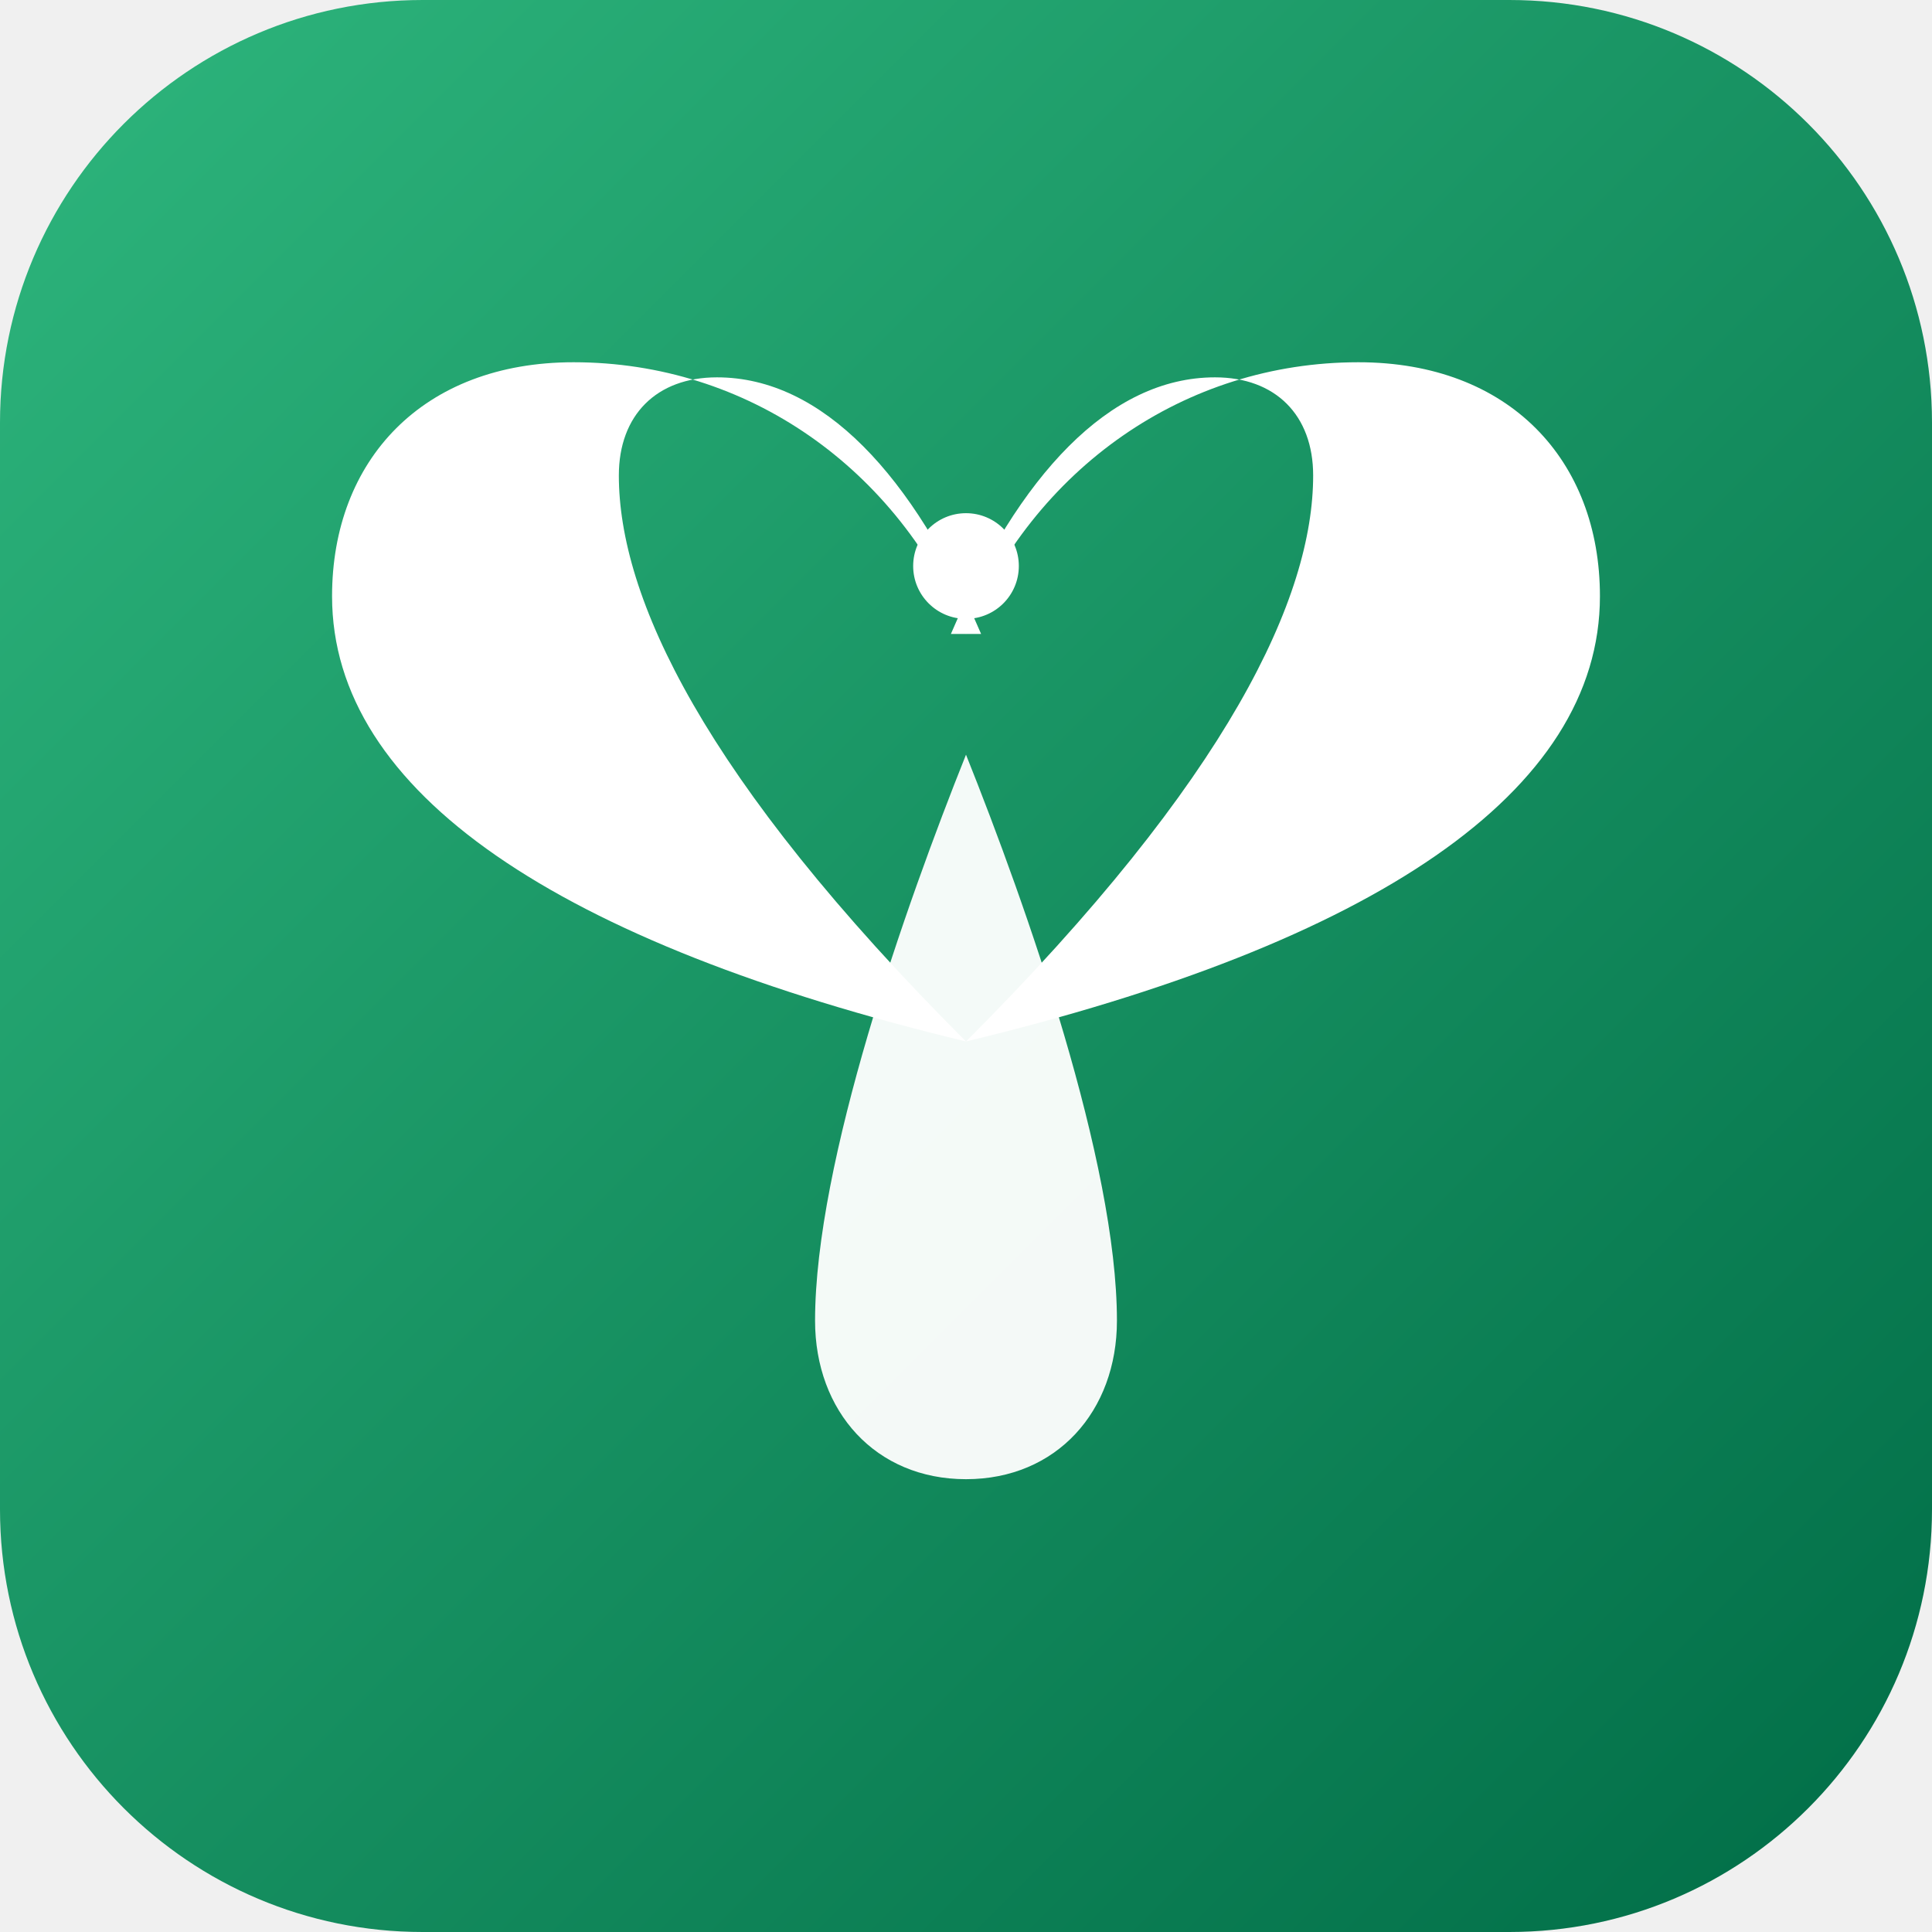
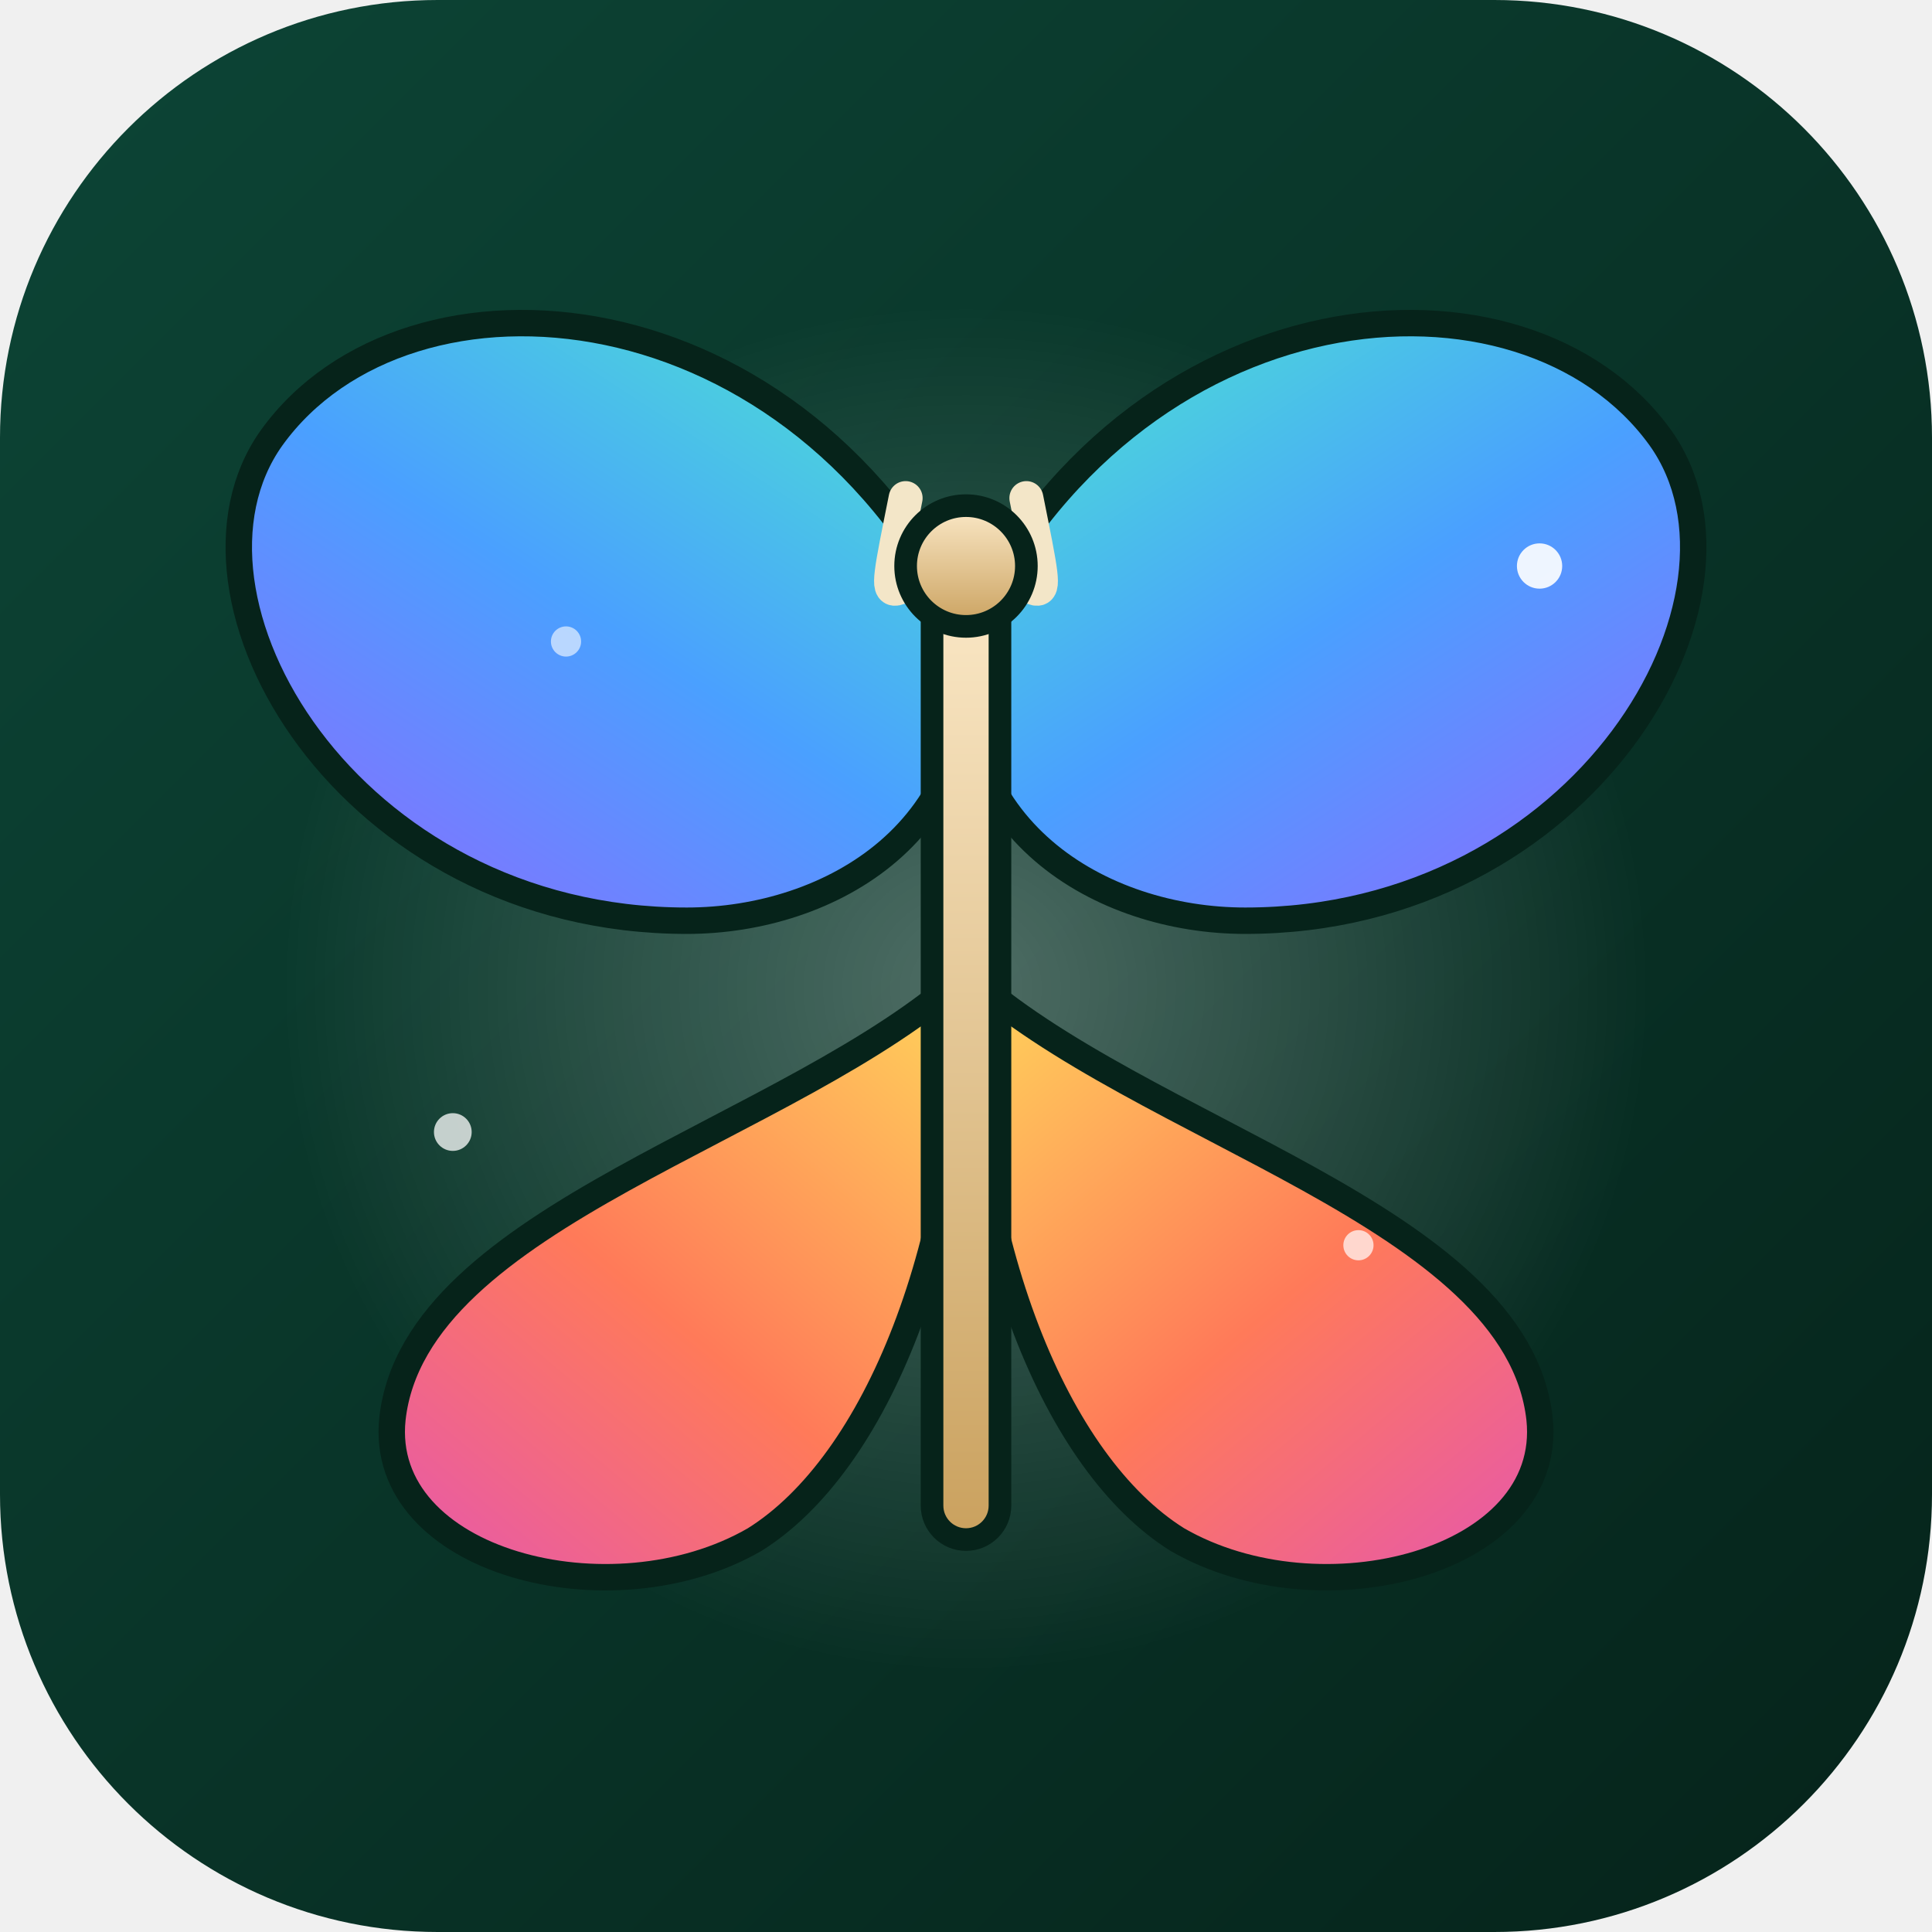
<svg xmlns="http://www.w3.org/2000/svg" viewBox="0 0 512 512" width="512" height="512">
  <defs>
    <linearGradient id="bg" x1="0" y1="0" x2="1" y2="1">
-       <stop offset="0" stop-color="#2eb67d" />
-       <stop offset="1" stop-color="#006c46" />
+       <stop offset="0" stop-color="#0d4536" />
+       <stop offset="1" stop-color="#05231a" />
    </linearGradient>
+     <linearGradient id="wingTop" x1="0.1" y1="0" x2="0.9" y2="1">
+       <stop offset="0" stop-color="#4be3d1" />
+       <stop offset="0.5" stop-color="#4aa0ff" />
+       <stop offset="1" stop-color="#8b6bff" />
+     </linearGradient>
+     <linearGradient id="wingBot" x1="0.1" y1="0" x2="0.9" y2="1">
+       <stop offset="0" stop-color="#ffd05a" />
+       <stop offset="0.55" stop-color="#ff7a59" />
+       <stop offset="1" stop-color="#e85aa6" />
+     </linearGradient>
+     <linearGradient id="body" x1="0" y1="0" x2="0" y2="1">
+       <stop offset="0" stop-color="#fbe9c8" />
+       <stop offset="1" stop-color="#caa15e" />
+     </linearGradient>
+     <radialGradient id="glow" cx="0.5" cy="0.5" r="0.5">
+       <stop offset="0" stop-color="#ffffff" stop-opacity="0.28" />
+       <stop offset="1" stop-color="#ffffff" stop-opacity="0" />
+     </radialGradient>
  </defs>
-   <rect width="512" height="512" rx="112" fill="url(#bg)" />
+   <rect width="512" height="512" rx="116" fill="url(#bg)" />
+   <circle cx="256" cy="262" r="180" fill="url(#glow)" />
+   <g stroke="#06231a" stroke-width="7" stroke-linejoin="round">
+     <g id="half">
+       <path d="M256 168 C 300 74 404 66 440 116 C 470 158 420 244 330 244 C 292 244 250 220 256 168 Z" fill="url(#wingTop)" />
+       <path d="M256 258 C 302 300 402 322 408 376 C 412 414 350 430 312 408 C 280 388 256 330 256 258 Z" fill="url(#wingBot)" />
+     </g>
+     <use href="#half" transform="matrix(-1 0 0 1 512 0)" />
+   </g>
+   <g fill="none" stroke="#f3e6c8" stroke-width="9" stroke-linecap="round">
+     <path d="M256 150 C 236 150 232 172 240 132" />
+     <path d="M256 150 C 276 150 280 172 272 132" />
+   </g>
+   <rect x="247" y="150" width="18" height="258" rx="9" fill="url(#body)" stroke="#06231a" stroke-width="6" />
+   <circle cx="256" cy="150" r="16" fill="url(#body)" stroke="#06231a" stroke-width="6" />
  <g fill="#ffffff">
-     <path d="M256 168c-18-44-58-72-104-72-40 0-64 26-64 62 0 52 60 92 168 118-70-70-92-118-92-150 0-16 10-26 26-26 28 0 52 26 70 68z" />
-     <path d="M256 168c18-44 58-72 104-72 40 0 64 26 64 62 0 52-60 92-168 118 70-70 92-118 92-150 0-16-10-26-26-26-28 0-52 26-70 68z" />
-     <path d="M256 200c-16 40-40 108-40 150 0 24 16 42 40 42s40-18 40-42c0-42-24-110-40-150z" opacity="0.95" />
-     <circle cx="256" cy="150" r="14" />
+     <circle cx="408" cy="150" r="6" opacity="0.9" />
+     <circle cx="120" cy="300" r="5" opacity="0.75" />
+     <circle cx="360" cy="330" r="4" opacity="0.7" />
+     <circle cx="150" cy="170" r="4" opacity="0.6" />
  </g>
</svg>
